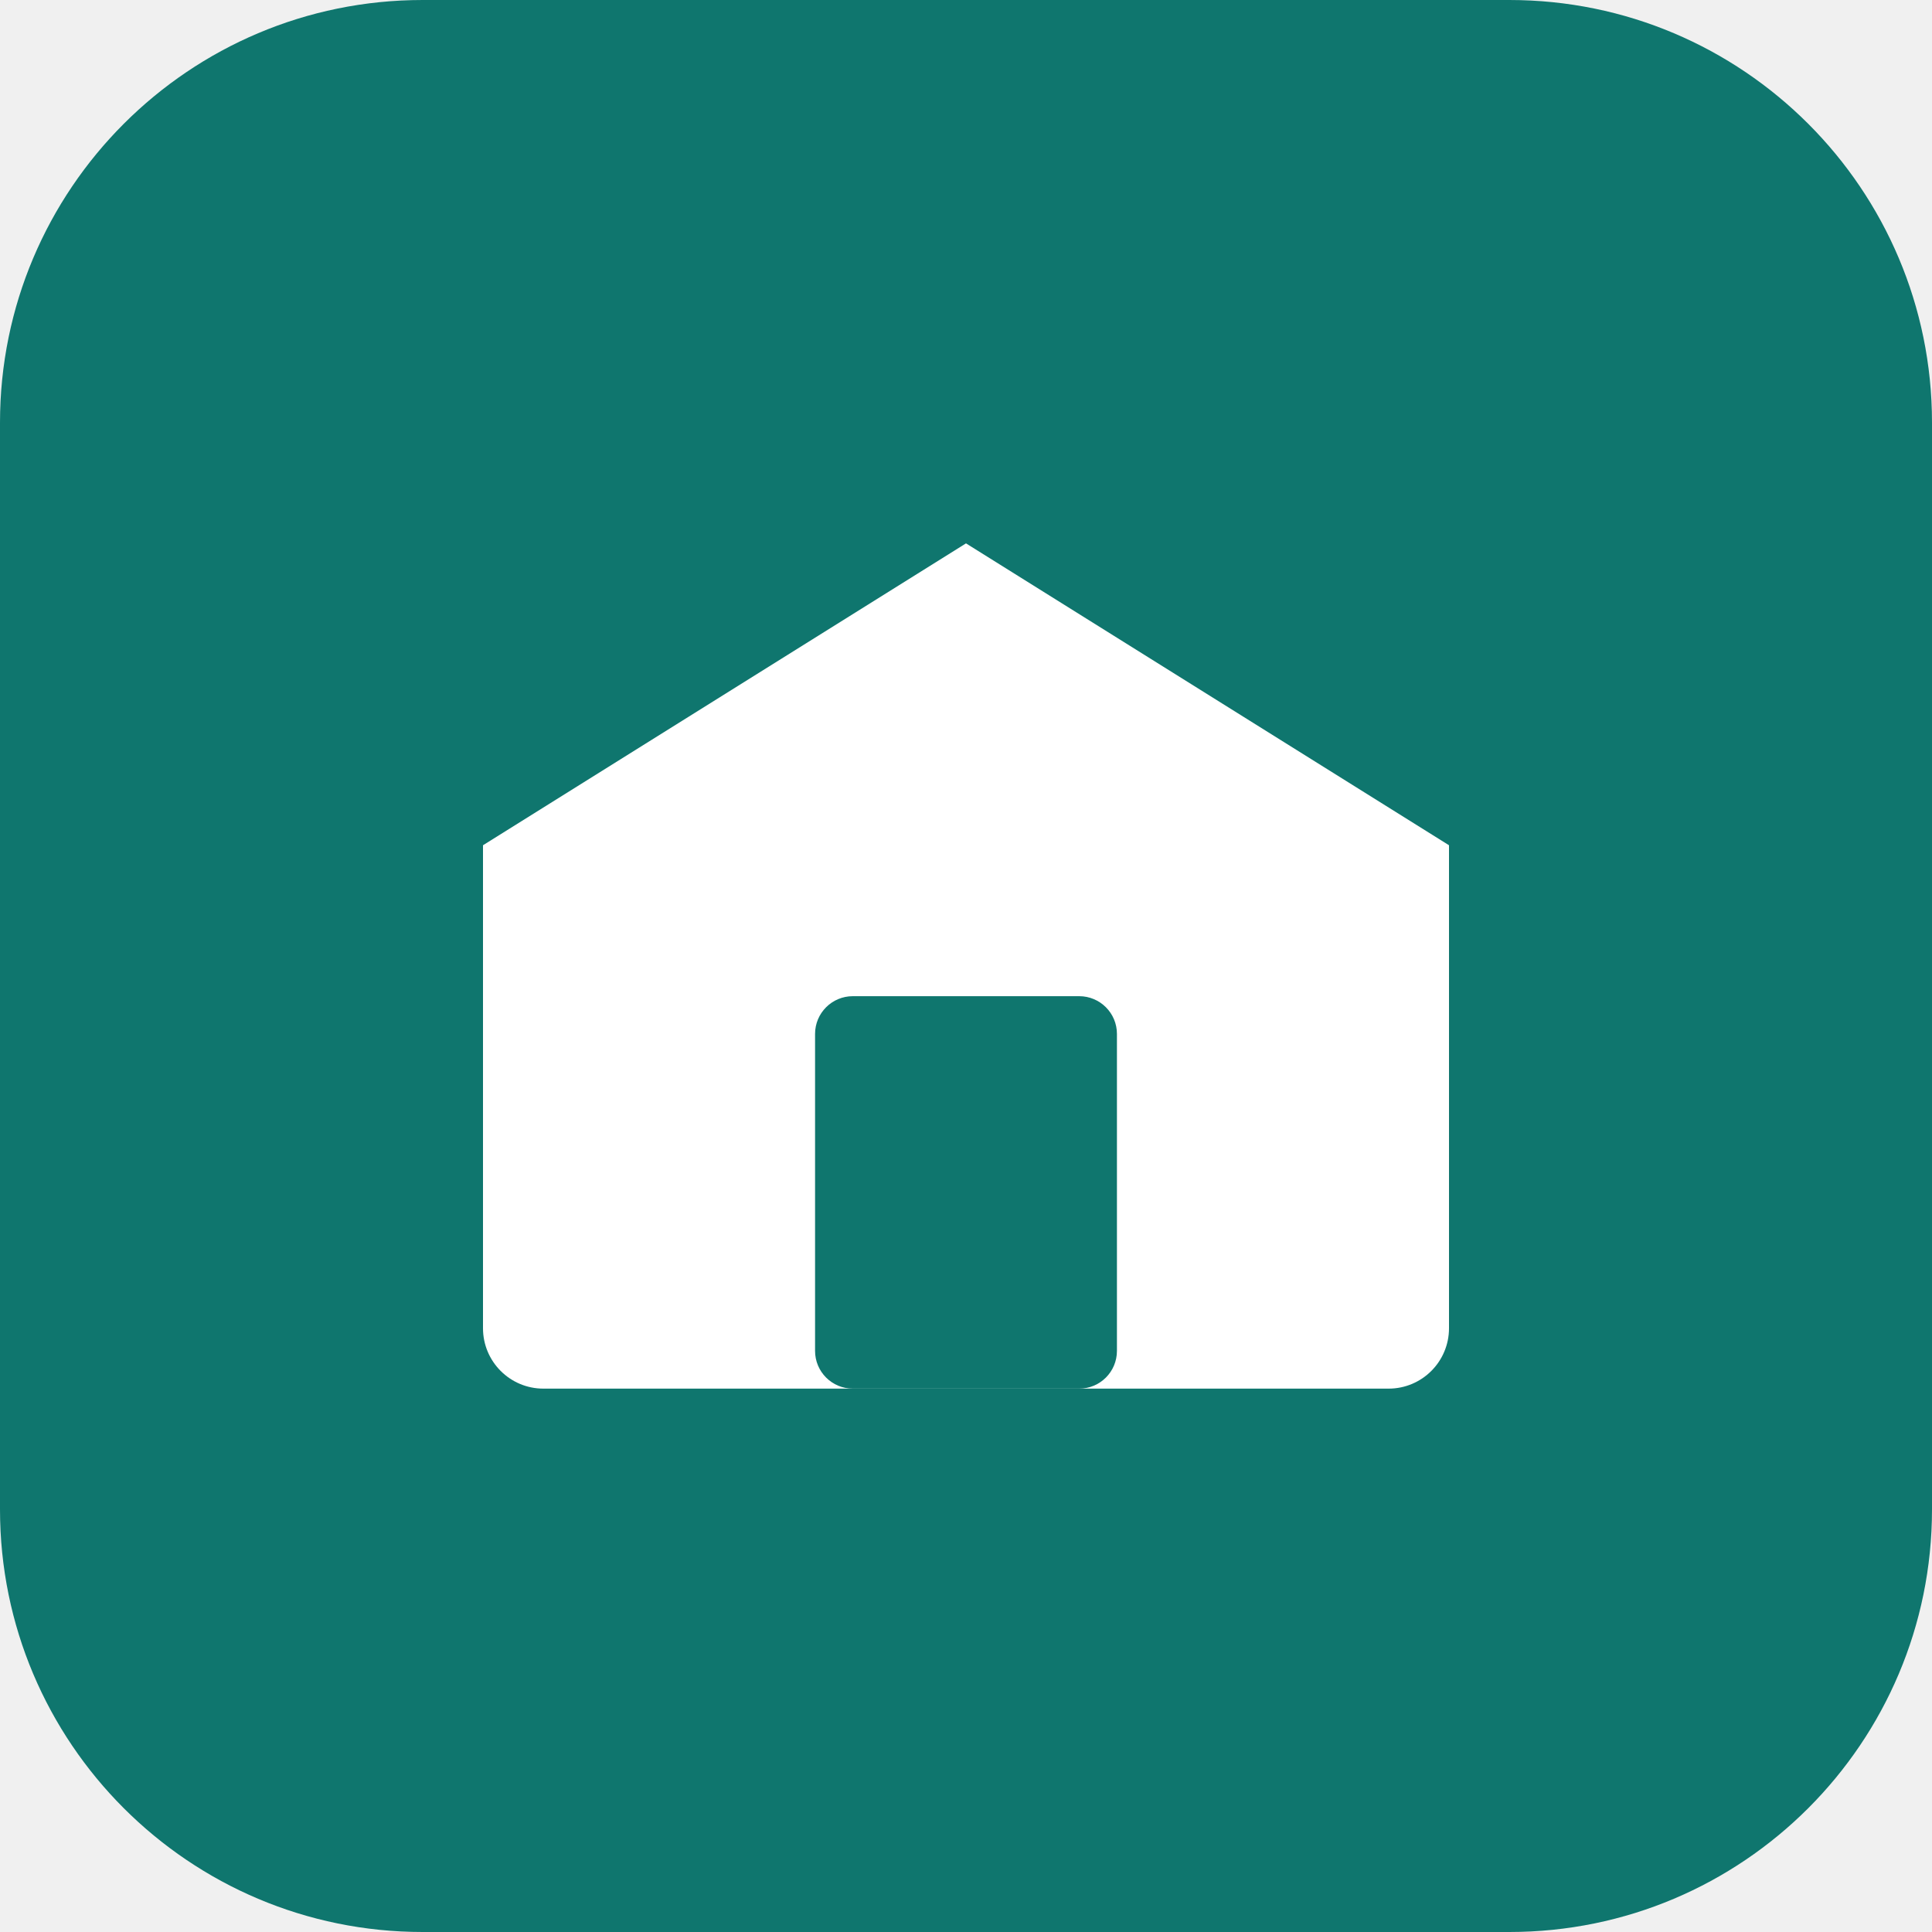
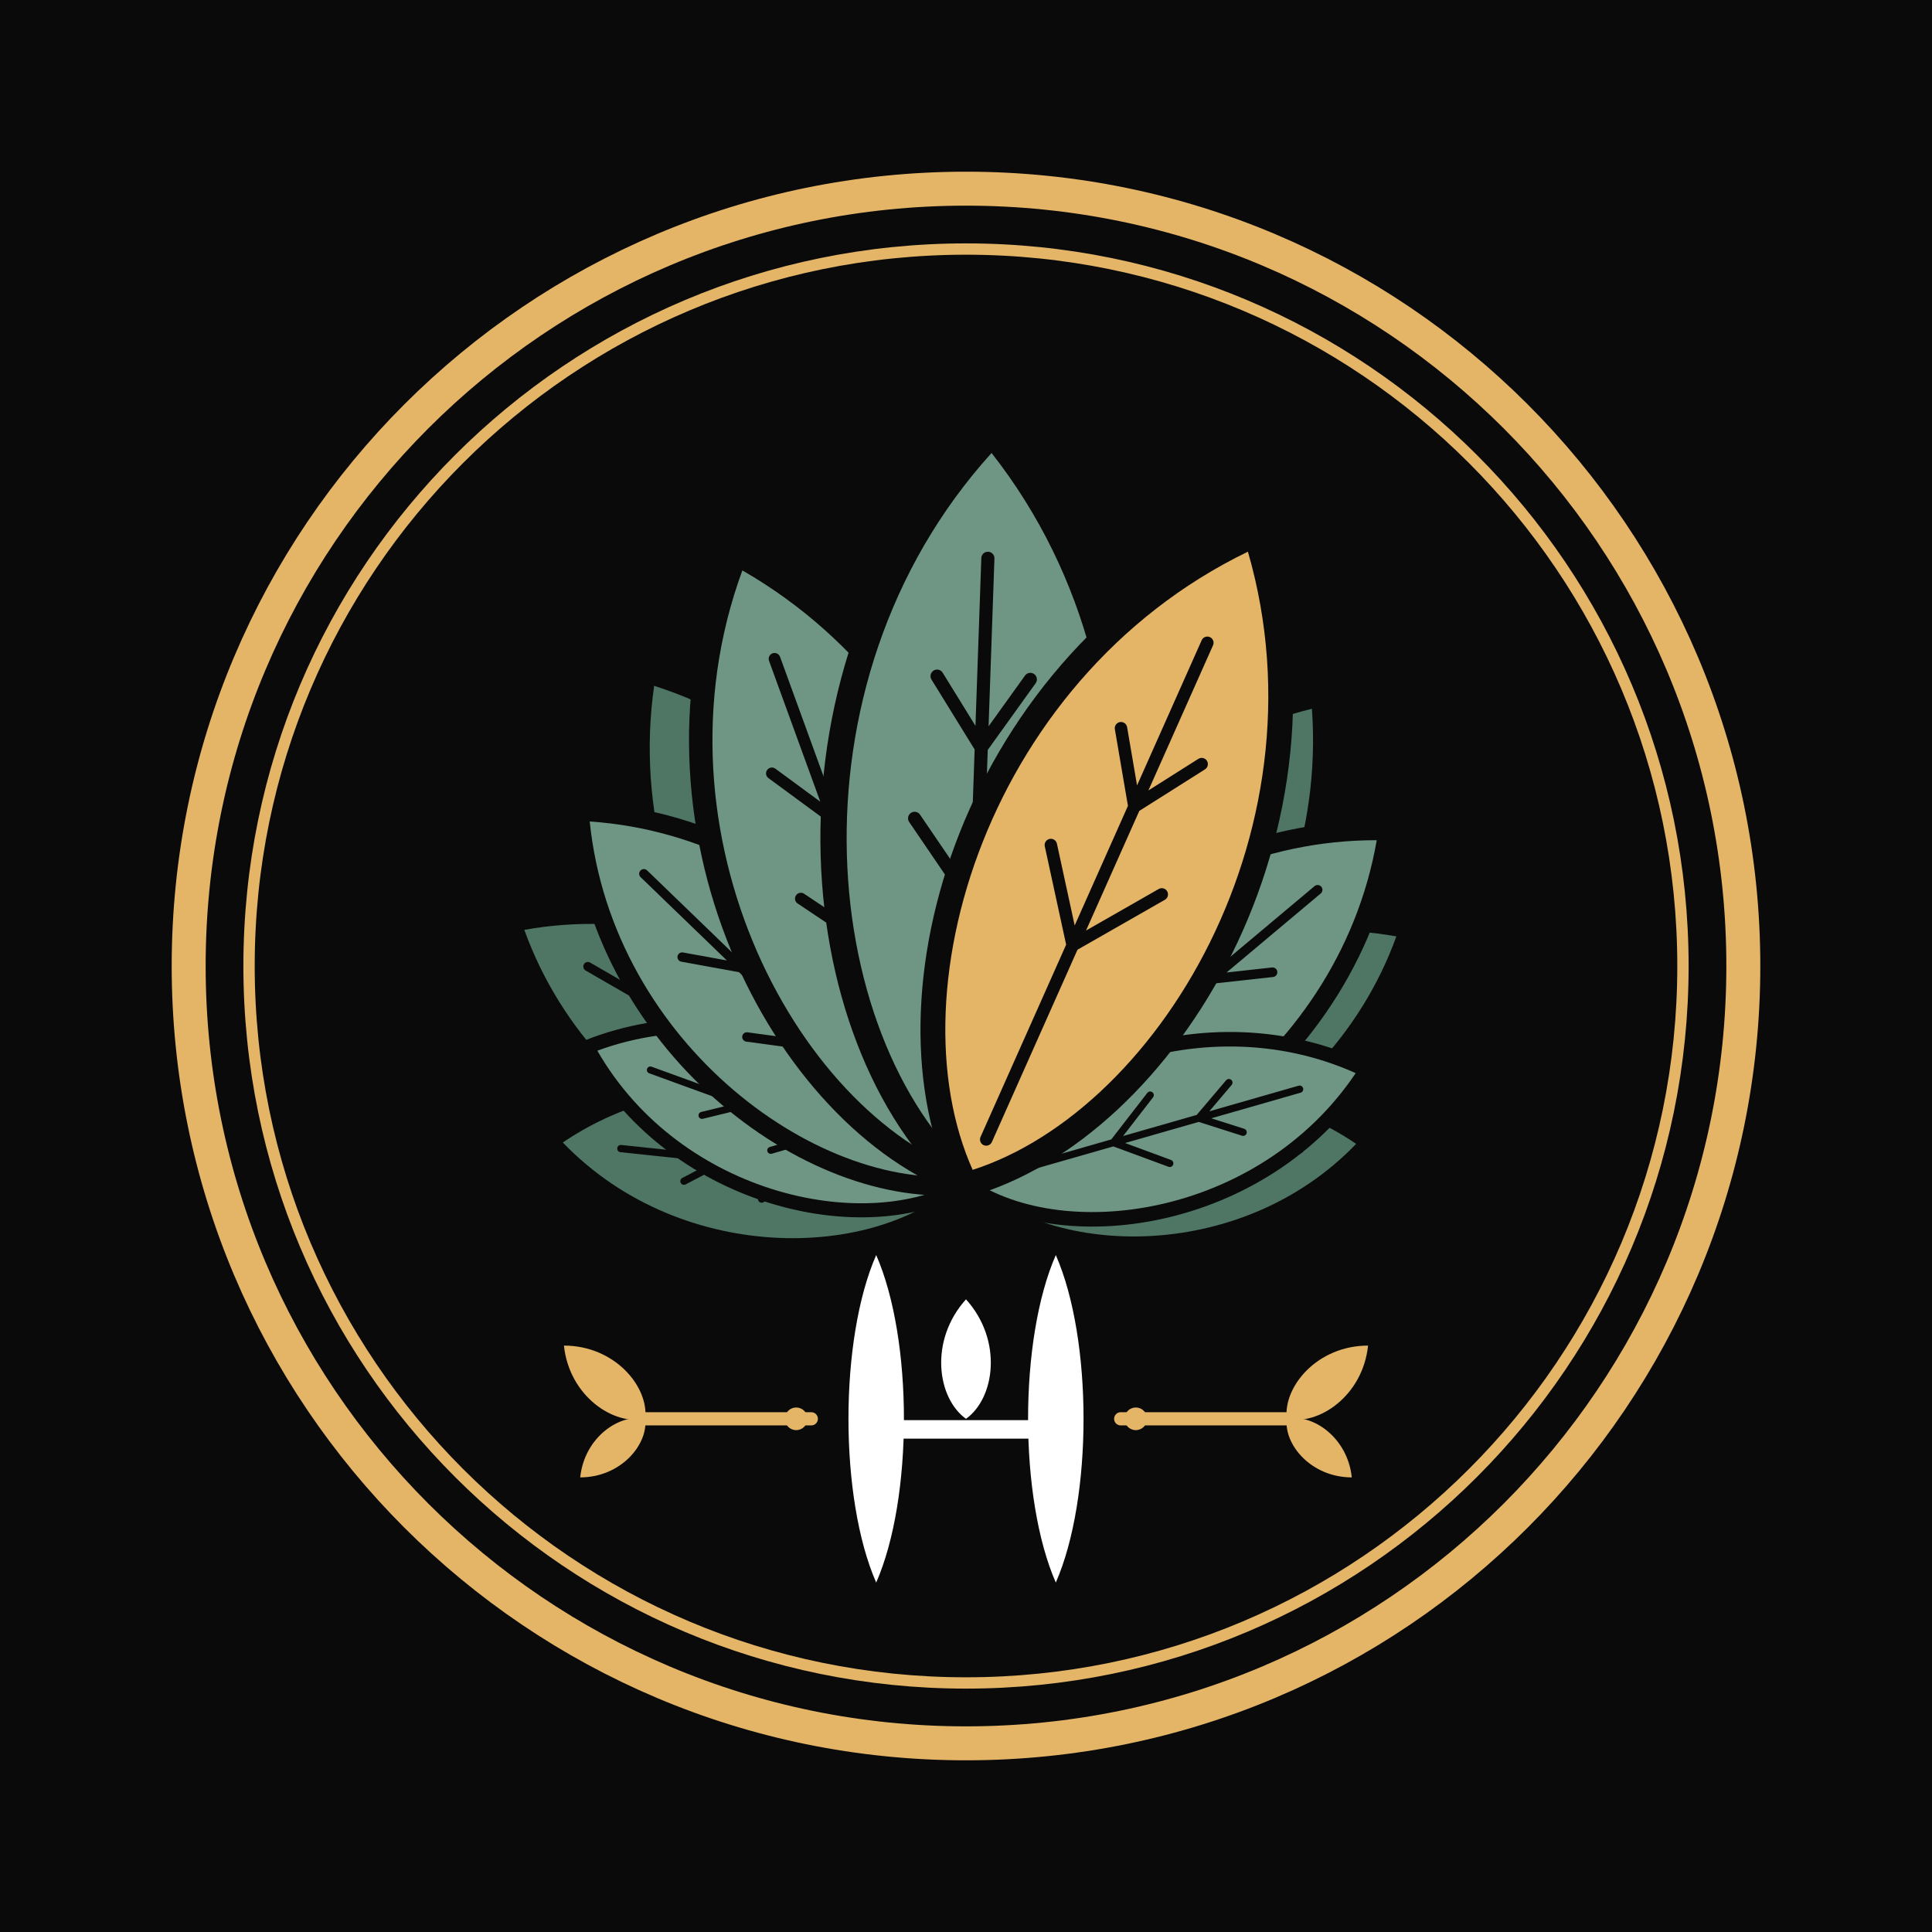
- <svg xmlns="http://www.w3.org/2000/svg" viewBox="0 0 512 512">
-   <rect width="512" height="512" rx="112" fill="#0f766e" />
-   <path d="M128 352V224l128-80 128 80v128a16 16 0 0 1-16 16H144a16 16 0 0 1-16-16Z" fill="#fff" />
-   <rect x="216" y="264" width="80" height="104" rx="10" fill="#0f766e" />
+ <svg xmlns="http://www.w3.org/2000/svg" viewBox="0 0 1024 1024" width="1024" height="1024">
+   <rect width="1024" height="1024" fill="#0A0A0A" />
+   <circle cx="512" cy="512" r="412" fill="none" stroke="#E4B467" stroke-width="18" />
+   <circle cx="512" cy="512" r="380" fill="none" stroke="#E4B467" stroke-width="6" />
+   <g transform="translate(512 628) scale(1.38)">
+     <g transform="rotate(-84) scale(0.62)">
+       <path d="M0 0 C 58 -48 74 -175 0 -258 C -74 -175 -58 -48 0 0 Z" fill="#4F7564" stroke="#0A0A0A" stroke-width="9" stroke-linejoin="round" />
+       <path d="M0 -18 L0 -215 M0 -95 L22 -125 M0 -95 L-22 -125 M0 -150 L16 -174 M0 -150 L-16 -174" fill="none" stroke="#0A0A0A" stroke-width="4.5" stroke-linecap="round" />
+     </g>
+     <g transform="rotate(-60) scale(0.78)">
+       <path d="M0 0 C 58 -48 74 -175 0 -258 C -74 -175 -58 -48 0 0 Z" fill="#4F7564" stroke="#0A0A0A" stroke-width="9" stroke-linejoin="round" />
+       <path d="M0 -18 L0 -215 M0 -95 L22 -125 M0 -95 L-22 -125 M0 -150 L16 -174 M0 -150 L-16 -174" fill="none" stroke="#0A0A0A" stroke-width="4.5" stroke-linecap="round" />
+     </g>
+     <g transform="rotate(60) scale(0.76)">
+       <path d="M0 0 C 58 -48 74 -175 0 -258 C -74 -175 -58 -48 0 0 Z" fill="#4F7564" stroke="#0A0A0A" stroke-width="9" stroke-linejoin="round" />
+       <path d="M0 -18 L0 -215 M0 -95 L22 -125 M0 -95 L-22 -125 M0 -150 L16 -174 M0 -150 L-16 -174" fill="none" stroke="#0A0A0A" stroke-width="4.5" stroke-linecap="round" />
+     </g>
+     <g transform="rotate(84) scale(0.6)">
+       <path d="M0 0 C 58 -48 74 -175 0 -258 C -74 -175 -58 -48 0 0 Z" fill="#4F7564" stroke="#0A0A0A" stroke-width="9" stroke-linejoin="round" />
+       <path d="M0 -18 L0 -215 M0 -95 L22 -125 M0 -95 L-22 -125 M0 -150 L16 -174 M0 -150 L-16 -174" fill="none" stroke="#0A0A0A" stroke-width="4.5" stroke-linecap="round" />
+     </g>
+     <g transform="rotate(-32) scale(0.9)">
+       <path d="M0 0 C 58 -48 74 -175 0 -258 C -74 -175 -58 -48 0 0 Z" fill="#4F7564" stroke="#0A0A0A" stroke-width="9" stroke-linejoin="round" />
+       <path d="M0 -18 L0 -215 M0 -95 L22 -125 M0 -95 L-22 -125 M0 -150 L16 -174 M0 -150 L-16 -174" fill="none" stroke="#0A0A0A" stroke-width="4.5" stroke-linecap="round" />
+     </g>
+     <g transform="rotate(36) scale(0.9)">
+       <path d="M0 0 C 58 -48 74 -175 0 -258 C -74 -175 -58 -48 0 0 Z" fill="#4F7564" stroke="#0A0A0A" stroke-width="9" stroke-linejoin="round" />
+       <path d="M0 -18 L0 -215 M0 -95 L22 -125 M0 -95 L-22 -125 M0 -150 L16 -174 M0 -150 L-16 -174" fill="none" stroke="#0A0A0A" stroke-width="4.5" stroke-linecap="round" />
+     </g>
+     <g transform="rotate(-70) scale(0.6)">
+       <path d="M0 0 C 58 -48 74 -175 0 -258 C -74 -175 -58 -48 0 0 Z" fill="#6F9684" stroke="#0A0A0A" stroke-width="9" stroke-linejoin="round" />
+       <path d="M0 -18 L0 -215 M0 -95 L22 -125 M0 -95 L-22 -125 M0 -150 L16 -174 M0 -150 L-16 -174" fill="none" stroke="#0A0A0A" stroke-width="4.5" stroke-linecap="round" />
+     </g>
+     <g transform="rotate(-46) scale(0.8)">
+       <path d="M0 0 C 58 -48 74 -175 0 -258 C -74 -175 -58 -48 0 0 Z" fill="#6F9684" stroke="#0A0A0A" stroke-width="9" stroke-linejoin="round" />
+       <path d="M0 -18 L0 -215 M0 -95 L22 -125 M0 -95 L-22 -125 M0 -150 L16 -174 M0 -150 L-16 -174" fill="none" stroke="#0A0A0A" stroke-width="4.5" stroke-linecap="round" />
+     </g>
+     <g transform="rotate(-20) scale(1.0)">
+       <path d="M0 0 C 58 -48 74 -175 0 -258 C -74 -175 -58 -48 0 0 Z" fill="#6F9684" stroke="#0A0A0A" stroke-width="9" stroke-linejoin="round" />
+       <path d="M0 -18 L0 -215 M0 -95 L22 -125 M0 -95 L-22 -125 M0 -150 L16 -174 M0 -150 L-16 -174" fill="none" stroke="#0A0A0A" stroke-width="4.5" stroke-linecap="round" />
+     </g>
+     <g transform="rotate(2) scale(1.12)">
+       <path d="M0 0 C 58 -48 74 -175 0 -258 C -74 -175 -58 -48 0 0 Z" fill="#6F9684" stroke="#0A0A0A" stroke-width="9" stroke-linejoin="round" />
+       <path d="M0 -18 L0 -215 M0 -95 L22 -125 M0 -95 L-22 -125 M0 -150 L16 -174 M0 -150 L-16 -174" fill="none" stroke="#0A0A0A" stroke-width="4.5" stroke-linecap="round" />
+     </g>
+     <g transform="rotate(50) scale(0.82)">
+       <path d="M0 0 C 58 -48 74 -175 0 -258 C -74 -175 -58 -48 0 0 Z" fill="#6F9684" stroke="#0A0A0A" stroke-width="9" stroke-linejoin="round" />
+       <path d="M0 -18 L0 -215 M0 -95 L22 -125 M0 -95 L-22 -125 M0 -150 L16 -174 M0 -150 L-16 -174" fill="none" stroke="#0A0A0A" stroke-width="4.5" stroke-linecap="round" />
+     </g>
+     <g transform="rotate(74) scale(0.62)">
+       <path d="M0 0 C 58 -48 74 -175 0 -258 C -74 -175 -58 -48 0 0 Z" fill="#6F9684" stroke="#0A0A0A" stroke-width="9" stroke-linejoin="round" />
+       <path d="M0 -18 L0 -215 M0 -95 L22 -125 M0 -95 L-22 -125 M0 -150 L16 -174 M0 -150 L-16 -174" fill="none" stroke="#0A0A0A" stroke-width="4.5" stroke-linecap="round" />
+     </g>
+     <g transform="rotate(24) scale(1.06)">
+       <path d="M0 0 C 58 -48 74 -175 0 -258 C -74 -175 -58 -48 0 0 Z" fill="#E4B467" stroke="#0A0A0A" stroke-width="9" stroke-linejoin="round" />
+       <path d="M0 -18 L0 -215 M0 -95 L22 -125 M0 -95 L-22 -125 M0 -150 L16 -174 M0 -150 L-16 -174" fill="none" stroke="#0A0A0A" stroke-width="4.5" stroke-linecap="round" />
+     </g>
+   </g>
+   <g transform="translate(512 752)">
+     <g stroke="#E4B467" stroke-width="7" stroke-linecap="round" fill="none">
+       <path d="M-170 0 H-82" />
+       <path d="M82 0 H170" />
+     </g>
+     <g fill="#E4B467">
+       <circle cx="-90" cy="0" r="6" />
+       <circle cx="90" cy="0" r="6" />
+       <path d="M0 0 C 14 -10 18 -38 0 -58 C -18 -38 -14 -10 0 0 Z" transform="translate(-170 0) rotate(-48)" />
+       <path d="M0 0 C 14 -10 18 -38 0 -58 C -18 -38 -14 -10 0 0 Z" transform="translate(-170 0) rotate(-132) scale(.8)" />
+       <path d="M0 0 C 14 -10 18 -38 0 -58 C -18 -38 -14 -10 0 0 Z" transform="translate(170 0) rotate(48)" />
+       <path d="M0 0 C 14 -10 18 -38 0 -58 C -18 -38 -14 -10 0 0 Z" transform="translate(170 0) rotate(132) scale(.8)" />
+     </g>
+     <g transform="scale(1.4)" fill="#FFFFFF">
+       <path d="M0 -62 C 14 -30 14 30 0 62 C -14 30 -14 -30 0 -62 Z" transform="translate(-34 0)" />
+       <path d="M0 -62 C 14 -30 14 30 0 62 C -14 30 -14 -30 0 -62 Z" transform="translate(34 0)" />
+       <path d="M-30 4 H30" stroke="#FFFFFF" stroke-width="7" stroke-linecap="round" fill="none" />
+       <path d="M0 0 C 14 -10 18 -38 0 -58 C -18 -38 -14 -10 0 0 Z" transform="scale(.78)" />
+     </g>
+   </g>
</svg>
